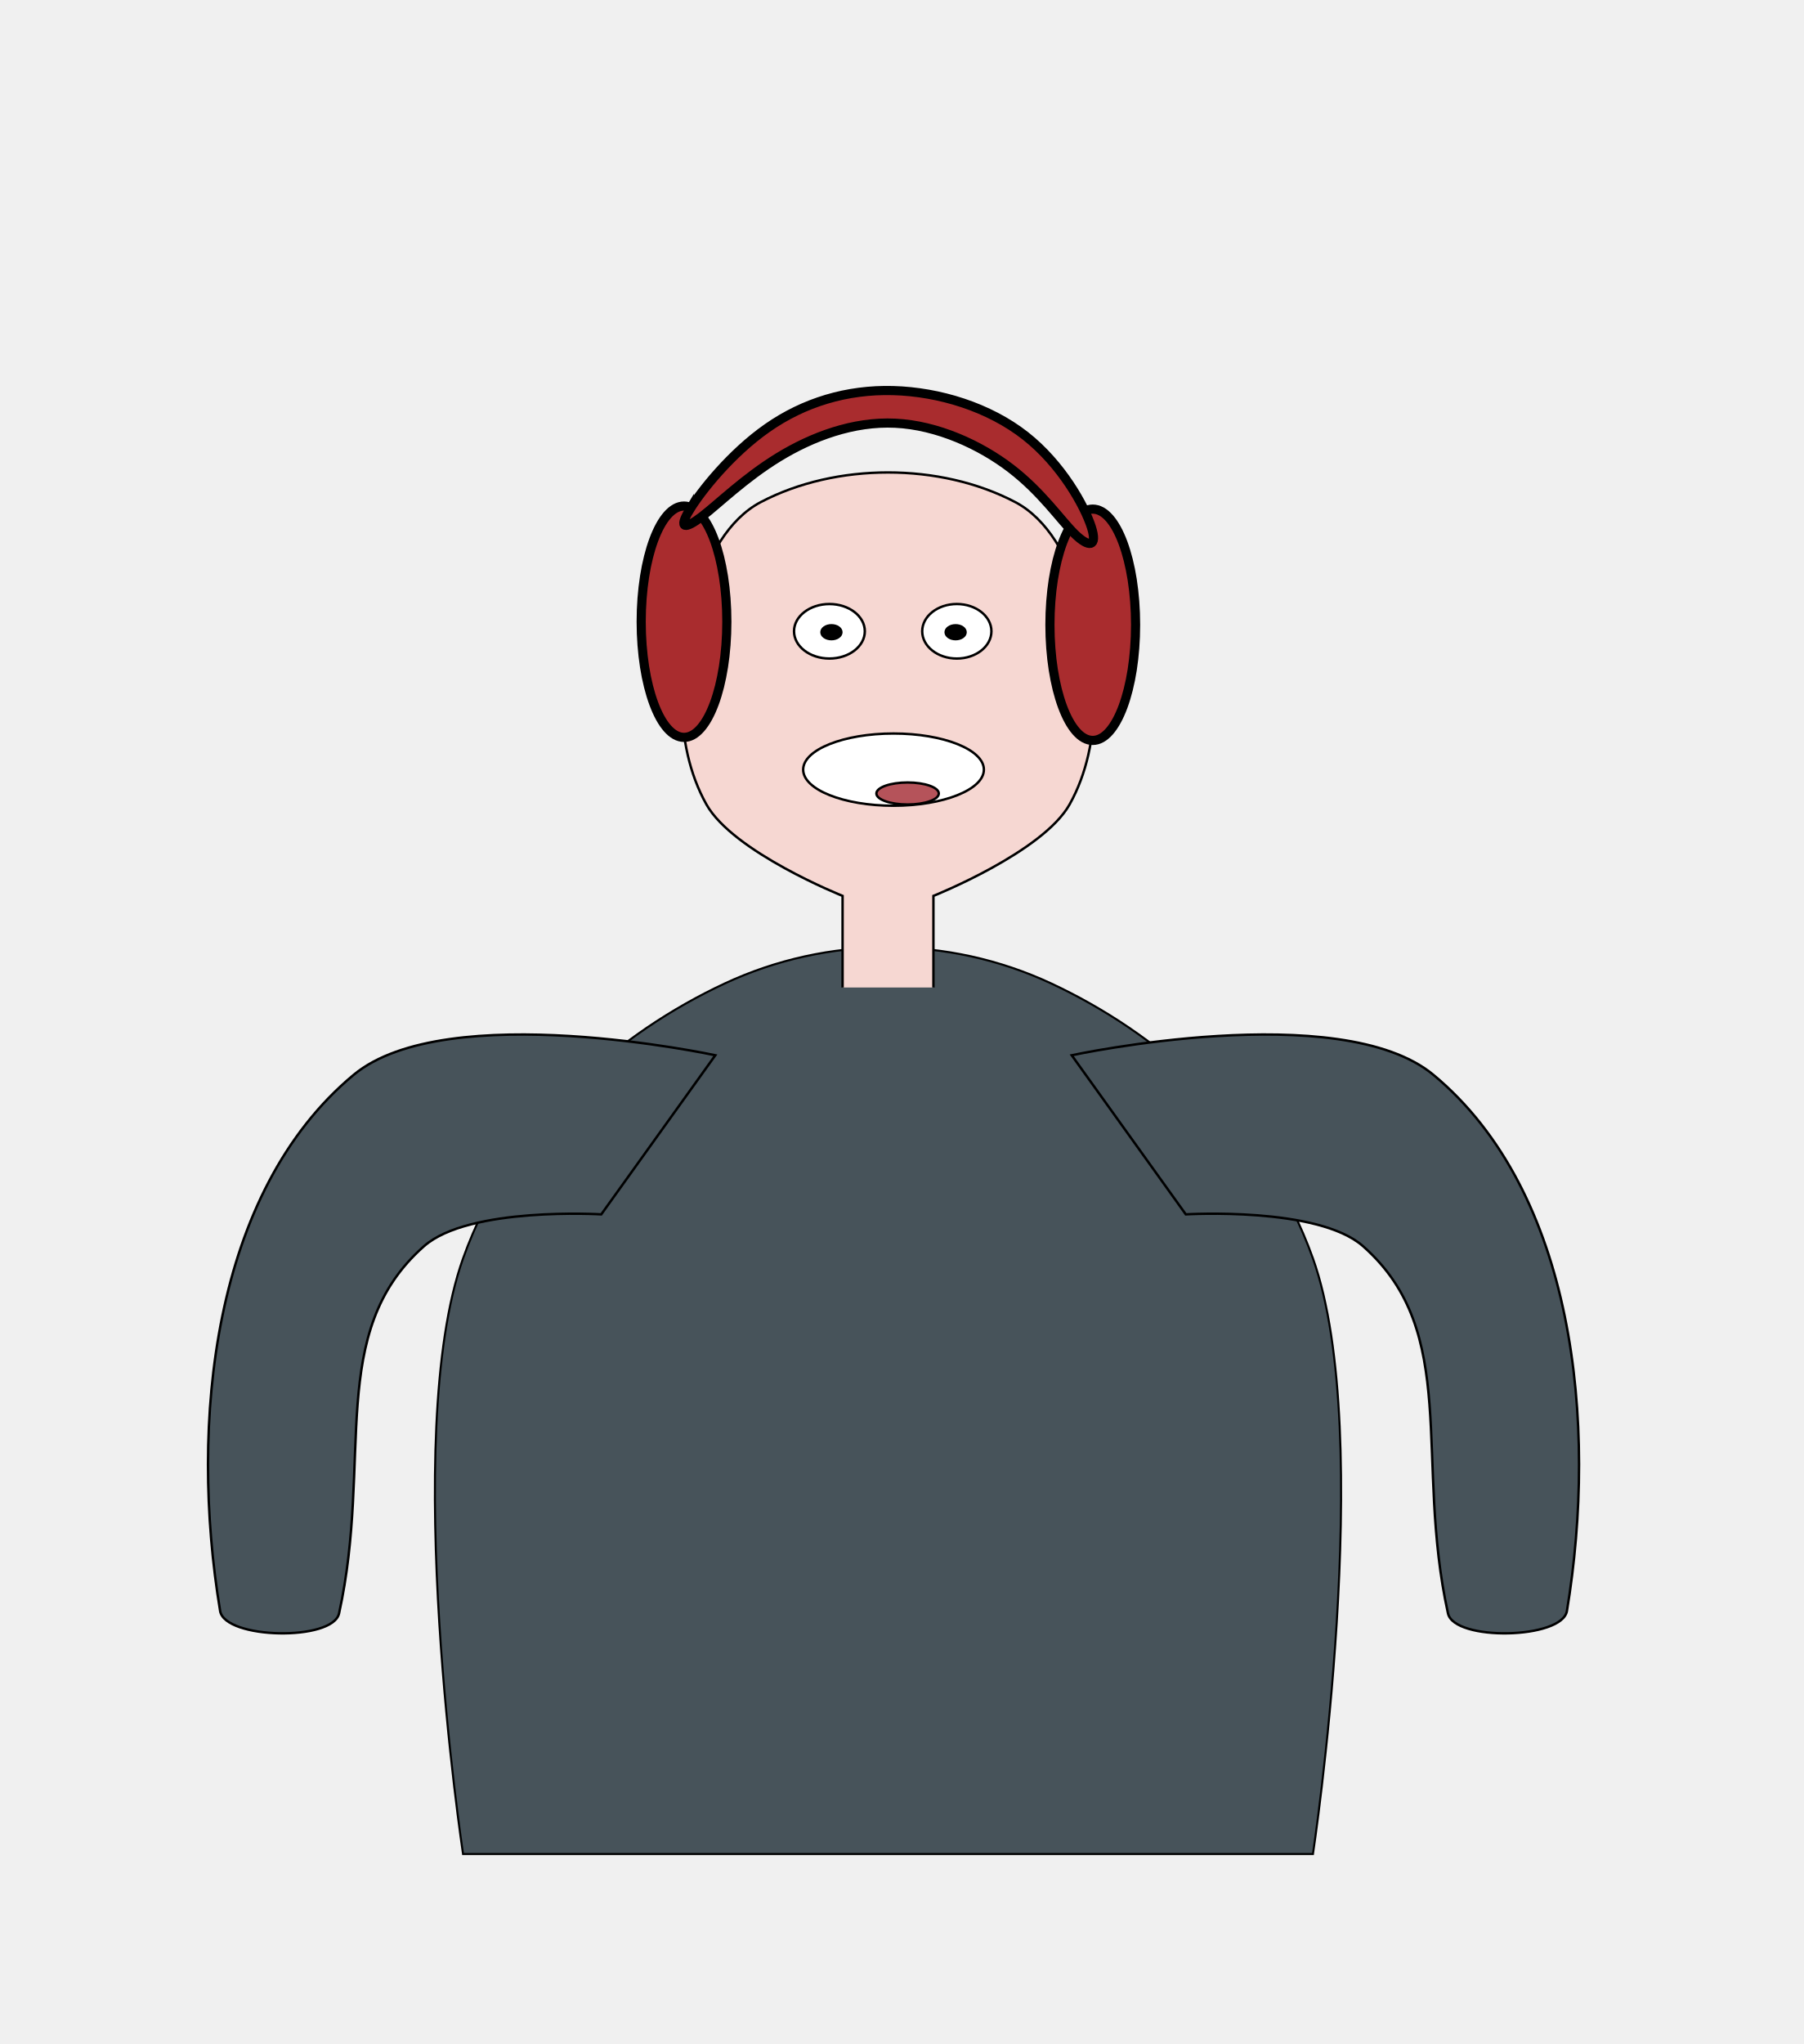
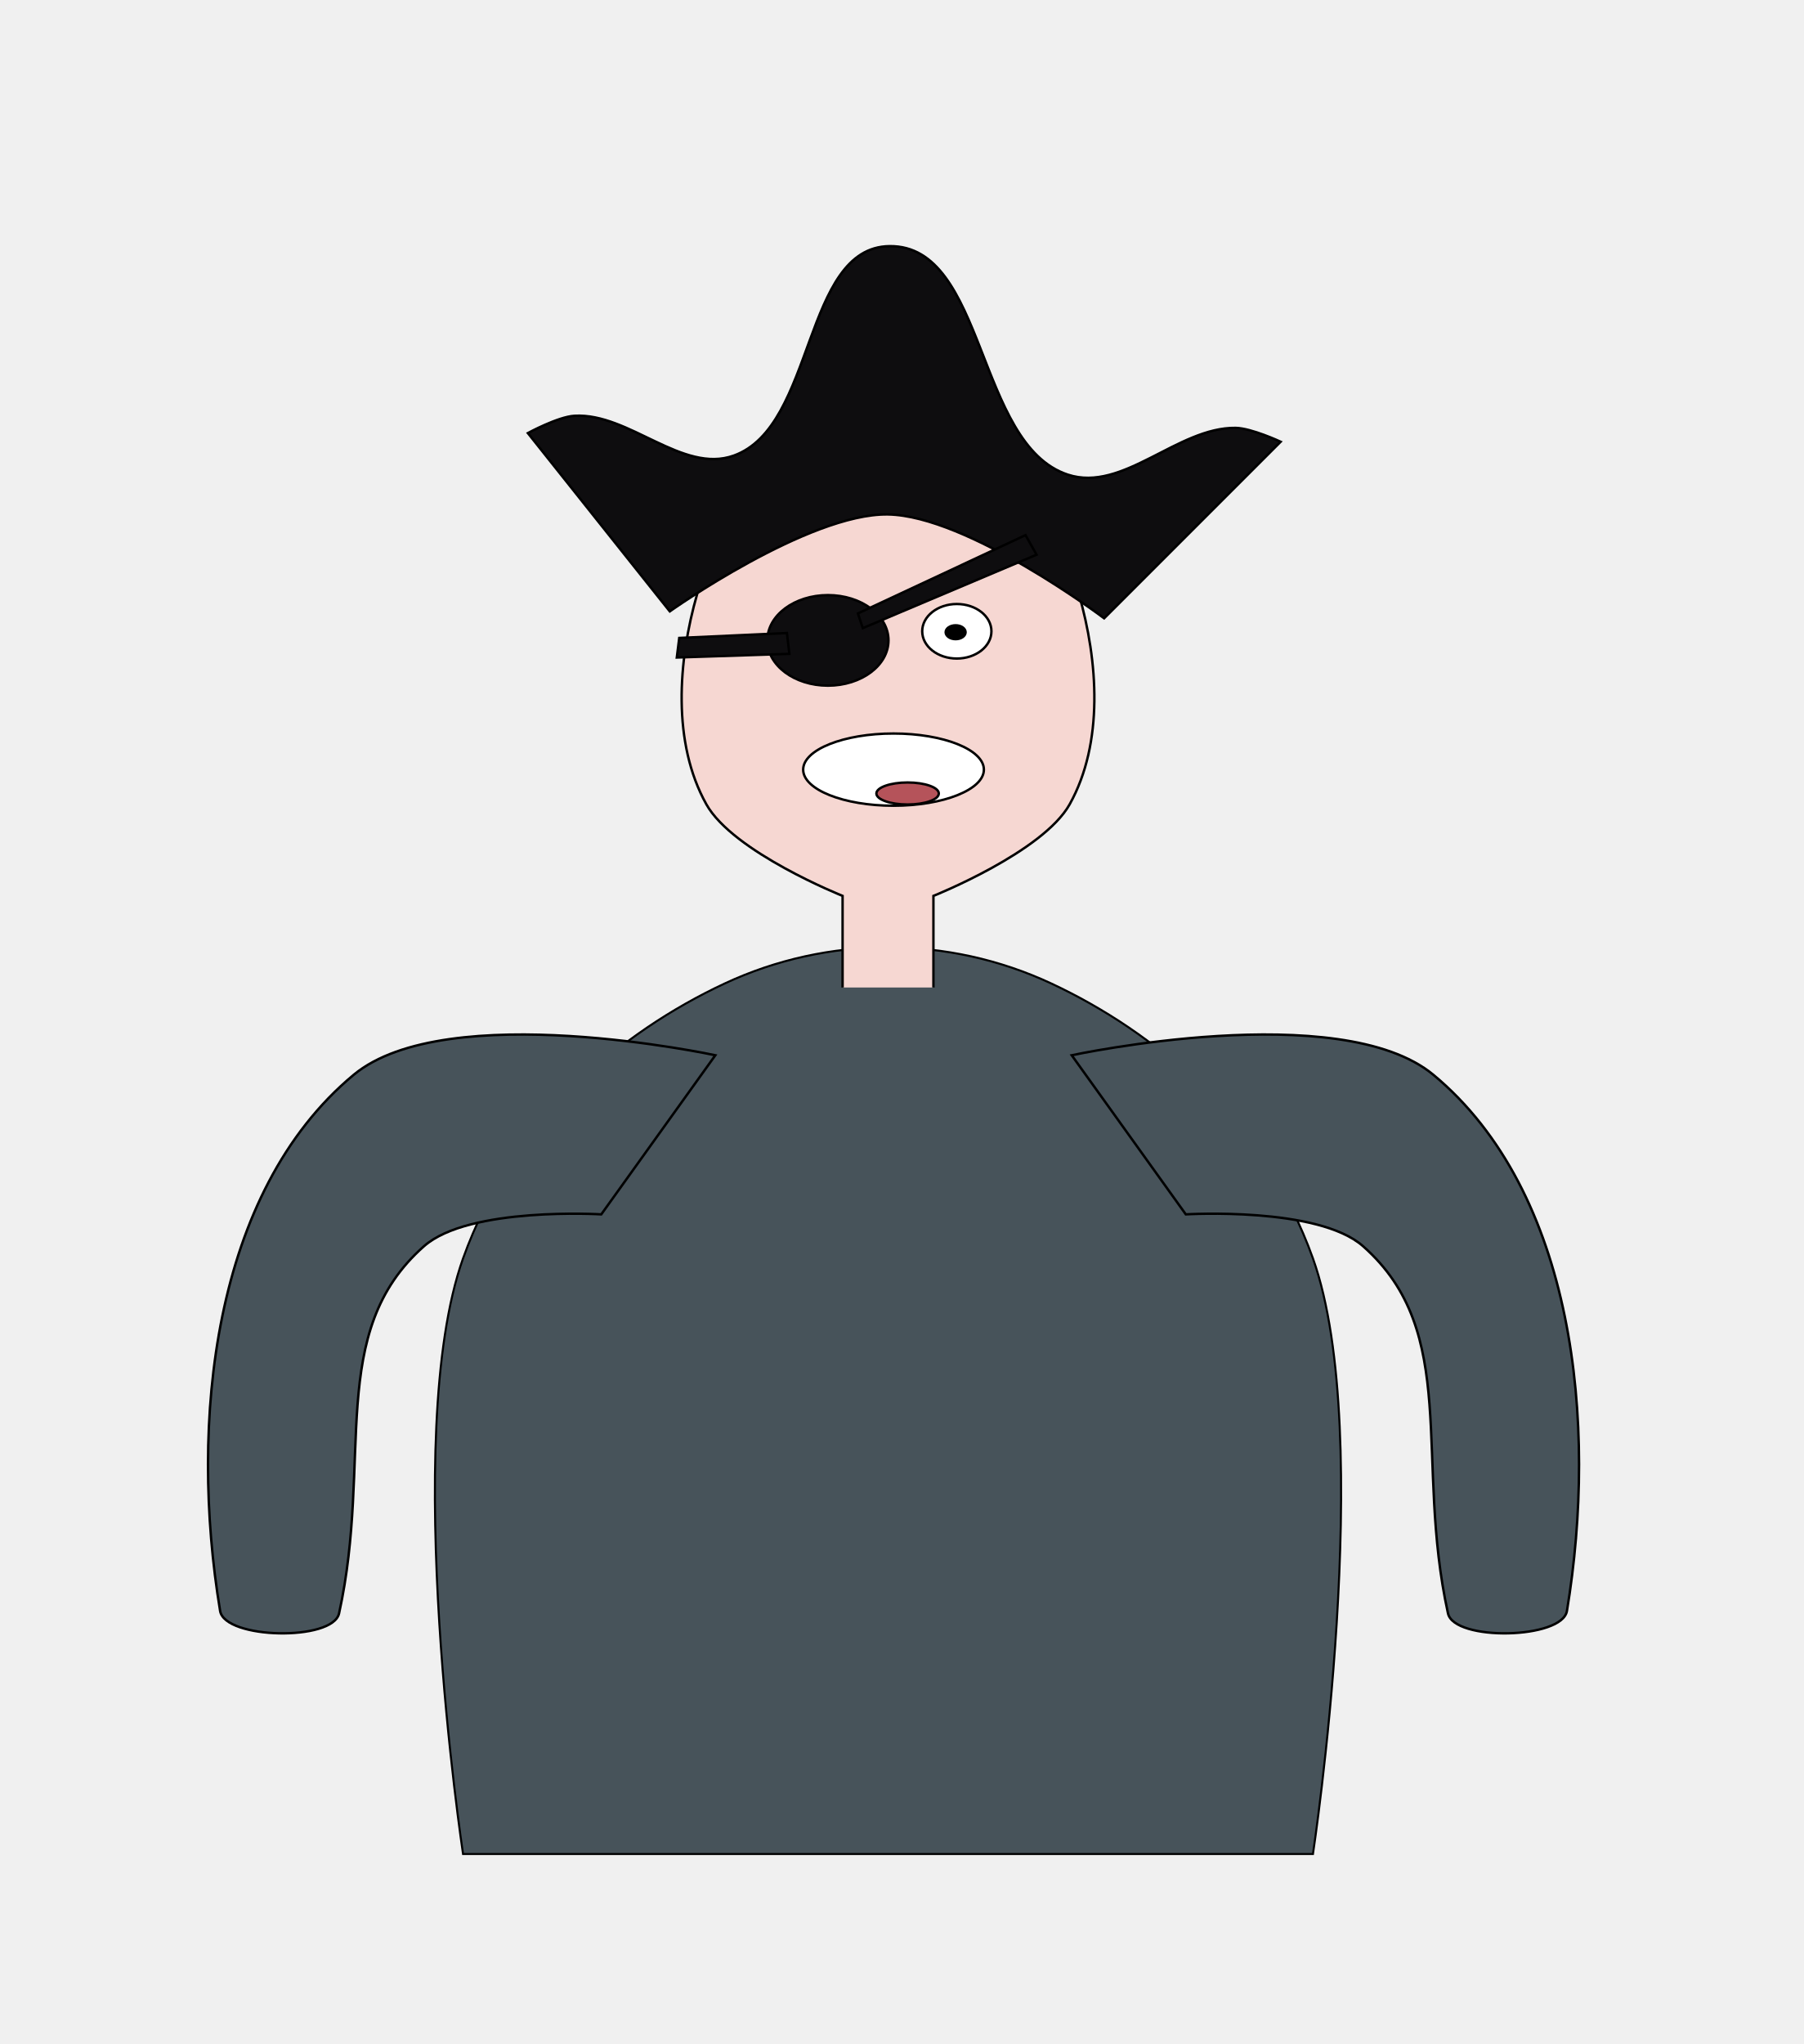
<svg xmlns="http://www.w3.org/2000/svg" width="196.98mm" height="223.17mm" version="1.1" viewBox="0 0 196.98 223.17">
-   <g transform="translate(-2.9585 12.844)">
-     <g transform="translate(100.54 64.972)">
-       <path d="m-47.013 124.61s-6.918-45.64 0-65.027c5.322-14.913 17.27-24.74 28.56-30.012 11.289-5.273 24.41-5.273 35.699 0 11.289 5.273 23.238 15.099 28.56 30.012 6.918 19.387 0 65.027 0 65.027z" style="fill:#47535a;stroke-width:.224px;stroke:#000" />
-       <path d="m-19.46 37.4s-29.326-6.315-39.502 2.138c-15.4 12.792-17.985 37.983-14.581 58.532 0.513 3.096 12.317 3.331 12.991 0.267 3.707-16.853-1.408-30.669 9.279-40.091 4.933-4.349 19.354-3.474 19.354-3.474z" style="fill:#47535a;stroke-width:.264px;stroke:#000" />
-       <path d="m19.46 37.4s29.326-6.315 39.502 2.138c15.4 12.792 17.985 37.983 14.581 58.532-0.513 3.096-12.317 3.331-12.991 0.267-3.707-16.853 1.408-30.669-9.279-40.091-4.933-4.349-19.354-3.474-19.354-3.474z" style="fill:#47535a;stroke-width:.264px;stroke:#000" />
-       <path d="m-5.563 30v-10s-11.953-4.765-14.879-10c-3.737-6.686-3.122-15.633-0.992-23 1.129-3.906 3.364-8.121 6.944-10 8.212-4.31 19.563-4.31 27.774 0 3.58 1.879 5.814 6.094 6.944 10 2.13 7.367 2.745 16.314-0.992 23-2.926 5.235-14.879 10-14.879 10v10" style="fill:#f6d7d2;stroke-width:.264;stroke:#000" />
-       <ellipse cx="-7" cy="-8.891" rx="3.866" ry="2.975" style="fill-rule:evenodd;fill:#fff;stroke-width:.268;stroke:#000" />
-       <ellipse cx="6.912" cy="-8.891" rx="3.78" ry="2.977" style="fill-rule:evenodd;fill:#fff;stroke-width:.265;stroke:#000" />
-       <ellipse cx="-6.781" cy="-8.788" rx="1.087" ry=".756" style="fill-rule:evenodd;stroke-width:.265;stroke:#000" />
-       <ellipse cx="6.781" cy="-8.787" rx="1.087" ry=".756" style="fill-rule:evenodd;stroke-width:.265;stroke:#000" />
-       <ellipse cx="-6.2585e-7" cy="6.214" rx="9.868" ry="3.943" style="fill-rule:evenodd;fill:#fff;stroke-width:.264;stroke:#000" />
-       <ellipse cx="1.537" cy="8.82" rx="3.408" ry="1.203" style="fill-rule:evenodd;fill:#b5535a;stroke-width:.265;stroke:#000" />
-     </g>
-     <g transform="translate(19.128 28.643)">
-       <ellipse cx="58.532" cy="26.393" rx="4.677" ry="12.628" style="fill-rule:evenodd;fill:#a92c2e;stroke:#000" />
-       <ellipse cx="103.17" cy="26.727" rx="4.677" ry="12.628" style="fill-rule:evenodd;fill:#a92c2e;stroke:#000" />
-       <path d="m59.111 14.232c1.247-2.071 4.543-6.214 8.53-8.998 3.987-2.784 8.664-4.21 13.72-4.076s10.49 1.826 14.455 4.945c3.965 3.118 6.459 7.662 7.194 9.933 0.735 2.272-0.289 2.272-1.826 0.757-1.537-1.514-3.586-4.543-6.949-7.127-3.363-2.584-8.04-4.722-12.629-4.945-4.588-0.223-9.087 1.47-12.762 3.719-3.675 2.25-6.526 5.056-8.352 6.459-1.826 1.403-2.628 1.403-1.381-0.668z" style="fill:#a92c2e;stroke:#000" />
-     </g>
+   <g transform="translate(97.582 77.816)">
+     <path d="m-47.013 124.61s-6.918-45.64 0-65.027c5.322-14.913 17.27-24.74 28.56-30.012 11.289-5.273 24.41-5.273 35.699 0s23.238 15.099 28.56 30.012c6.918 19.387 0 65.027 0 65.027z" style="fill:#47535a;stroke-width:.224px;stroke:#000" />
+     <path d="m-19.46 37.4s-29.326-6.315-39.502 2.138c-15.4 12.792-17.985 37.983-14.581 58.532 0.513 3.096 12.317 3.331 12.991 0.267 3.707-16.853-1.408-30.669 9.279-40.091 4.933-4.349 19.354-3.474 19.354-3.474z" style="fill:#47535a;stroke-width:.264px;stroke:#000" />
+     <path d="m19.46 37.4s29.326-6.315 39.502 2.138c15.4 12.792 17.985 37.983 14.581 58.532-0.513 3.096-12.317 3.331-12.991 0.267-3.707-16.853 1.408-30.669-9.279-40.091-4.933-4.349-19.354-3.474-19.354-3.474z" style="fill:#47535a;stroke-width:.264px;stroke:#000" />
+     <path d="m-5.563 30v-10s-11.953-4.765-14.879-10c-3.737-6.686-3.122-15.633-0.992-23 1.129-3.906 3.364-8.121 6.944-10 8.212-4.31 19.563-4.31 27.774 0 3.58 1.879 5.814 6.094 6.944 10 2.13 7.367 2.745 16.314-0.992 23-2.926 5.235-14.879 10-14.879 10v10" style="fill:#f6d7d2;stroke-width:.264;stroke:#000" />
+     <ellipse cx="-7" cy="-8.891" rx="3.866" ry="2.975" style="fill-rule:evenodd;fill:#fff;stroke-width:.268;stroke:#000" />
+     <ellipse cx="6.912" cy="-8.891" rx="3.78" ry="2.977" style="fill-rule:evenodd;fill:#fff;stroke-width:.265;stroke:#000" />
+     <ellipse cx="-6.781" cy="-8.788" rx="1.087" ry=".756" style="fill-rule:evenodd;stroke-width:.265;stroke:#000" />
+     <ellipse cx="6.781" cy="-8.787" rx="1.087" ry=".756" style="fill-rule:evenodd;stroke-width:.265;stroke:#000" />
+     <ellipse cx="-6.2585e-7" cy="6.214" rx="9.868" ry="3.943" style="fill-rule:evenodd;fill:#fff;stroke-width:.264;stroke:#000" />
+     <ellipse cx="1.537" cy="8.82" rx="3.408" ry="1.203" style="fill-rule:evenodd;fill:#b5535a;stroke-width:.265;stroke:#000" />
+   </g>
+   <g transform="translate(16.45 44.261)">
+     <path d="m56.696 22.49s15.127-10.711 23.812-10.583c8.734 0.128 23.624 11.339 23.624 11.339l19.277-19.277s-3.2-1.489-4.914-1.512c-6.342-0.086-12.308 7.088-18.332 5.103-10.017-3.301-8.919-25.068-19.466-24.946-9.499 0.11-8.063 19.671-17.009 22.868-5.626 2.01-11.422-4.674-17.387-4.347-1.811 0.099-5.103 1.89-5.103 1.89z" style="fill:#0e0d0f;stroke-width:.265;stroke:#000" />
+     <ellipse cx="73.967" cy="25.658" rx="6.615" ry="4.944" style="fill-rule:evenodd;fill:#0e0d0f;stroke-width:.265;stroke:#000" />
+     <path d="m57.73 25.391-0.267 2.138 12.294-0.401-0.267-2.272z" style="fill:#0e0d0f;stroke-width:.265;stroke:#000" />
+     <path d="m77.241 22.718 18.308-8.553 1.203 2.138-18.976 8.018z" style="fill:#0e0d0f;stroke-width:.265;stroke:#000" />
  </g>
</svg>
